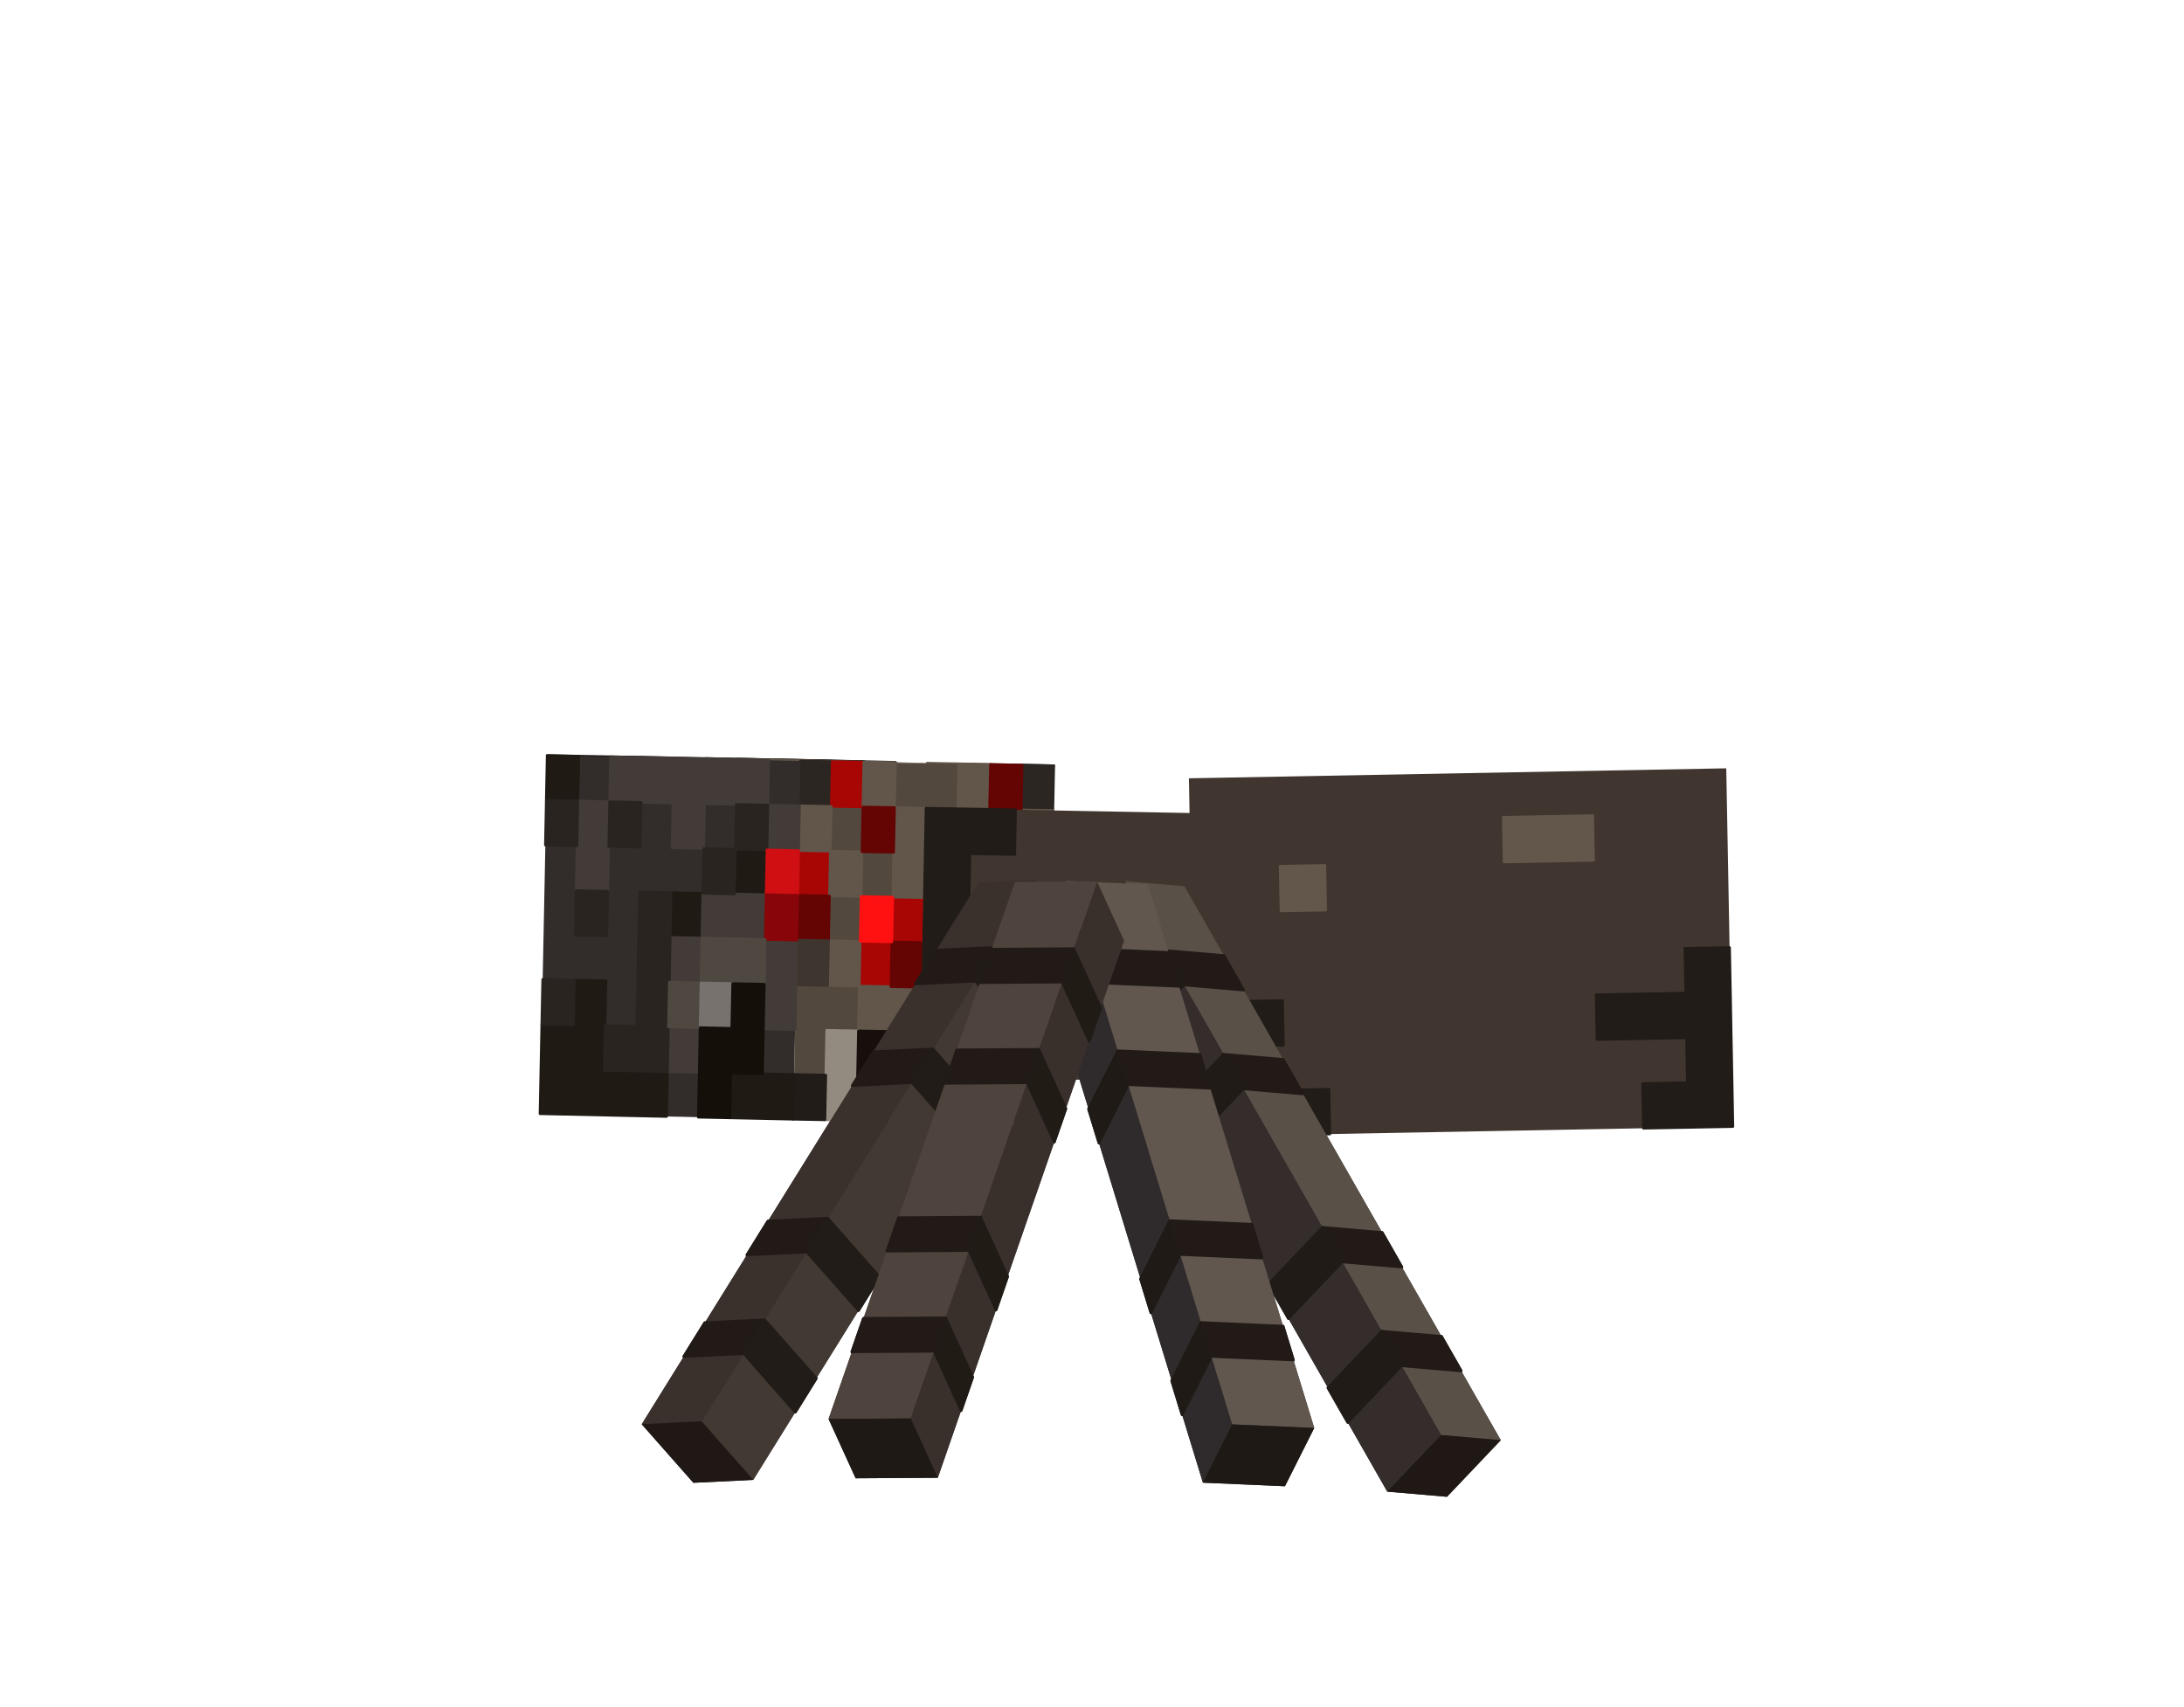
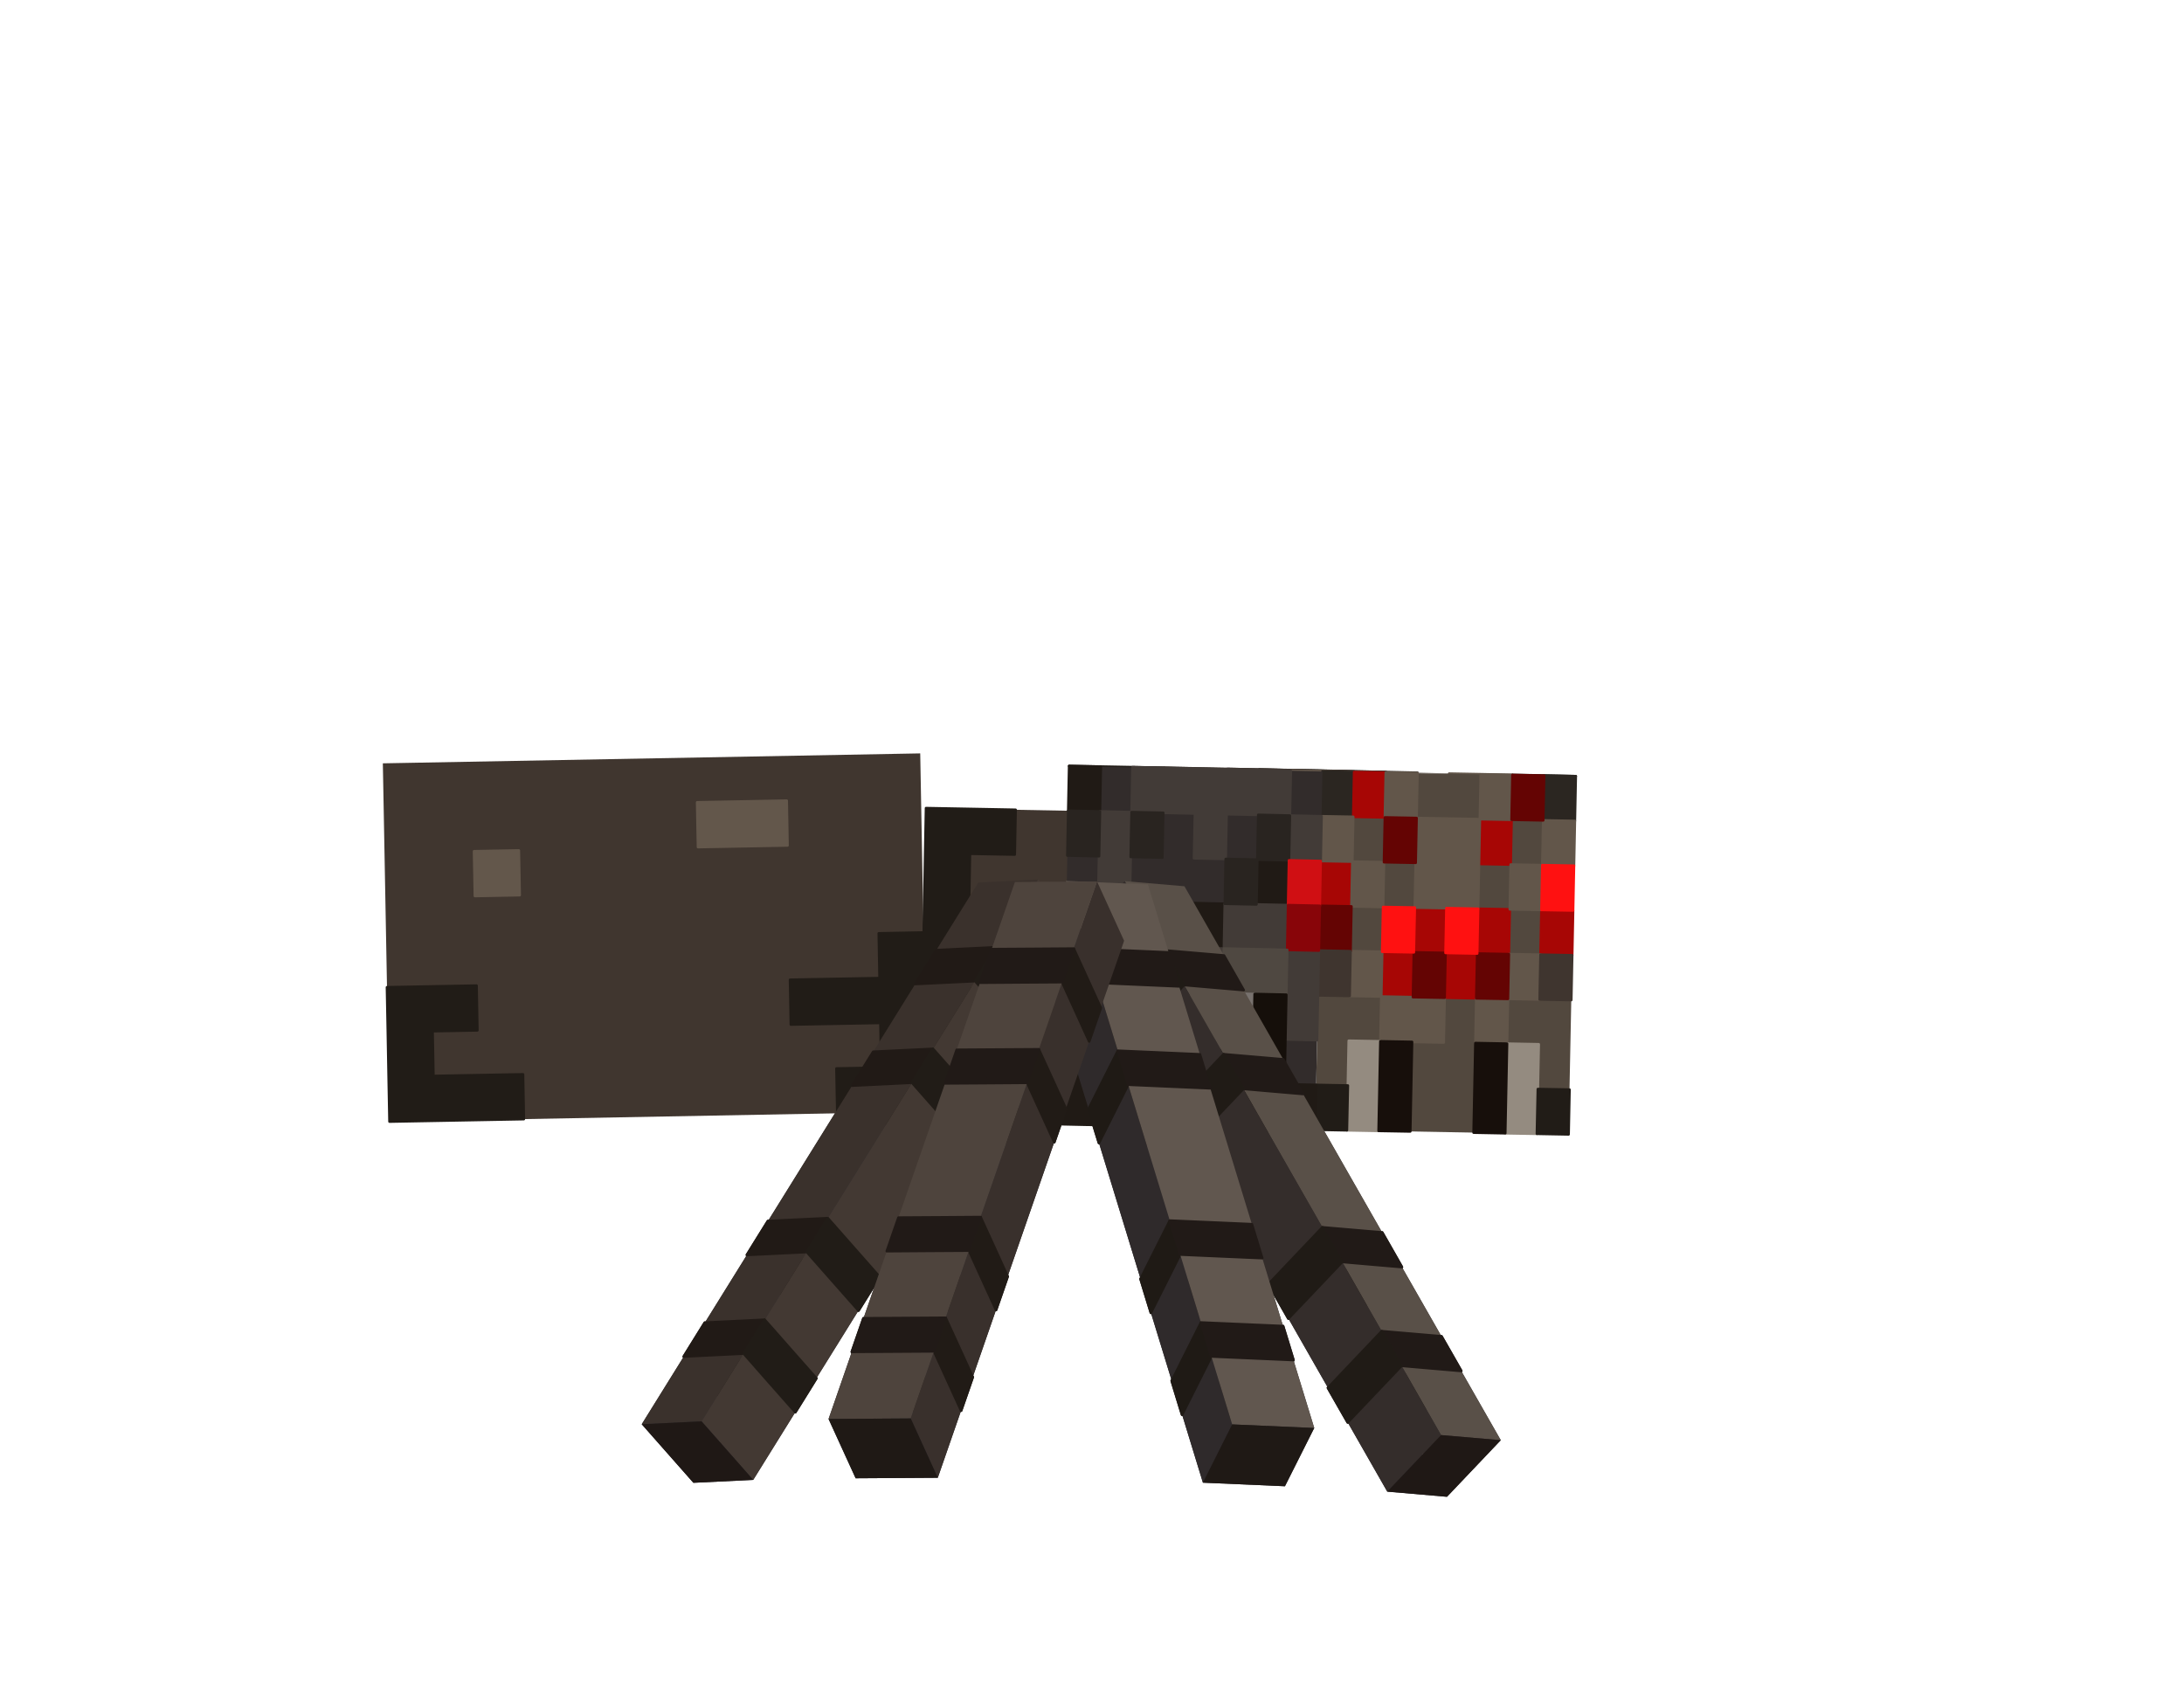
<svg xmlns="http://www.w3.org/2000/svg" viewBox="0 0 512 400" width="512" height="400" role="img" aria-labelledby="idle-3-title">
  <g id="spider">
    <g id="leg3" aria-label="Left mid-front leg">
      <g class="face" data-face="front">
        <path fill="#2f2a2b" d="M269.11 207.35L308.1 334.77L301.23 348.43L262.25 221.01Z" />
        <path fill="#1f1a15" stroke="#1f1a15" stroke-width=".6" stroke-linejoin="round" d="M273.99 223.28L276.42 231.24L272.99 238.07L270.55 230.11ZM281.3 247.17L283.73 255.13L280.3 261.96L277.86 254ZM293.48 286.99L295.91 294.95L292.48 301.78L290.05 293.82ZM300.79 310.88L303.22 318.84L299.79 325.67L297.36 317.71ZM270.55 230.11L272.99 238.07L269.56 244.9L267.12 236.94ZM277.86 254L280.3 261.96L276.87 268.79L274.43 260.83ZM290.05 293.82L292.48 301.78L289.05 308.61L286.62 300.65ZM297.36 317.71L299.79 325.67L296.36 332.5L293.93 324.54Z" />
      </g>
      <g class="face" data-face="bottom">
        <path fill="#2a272a" d="M262.25 221.01L301.23 348.43L282 347.59L243.01 220.17Z" />
        <path fill="#1e1714" stroke="#1e1714" stroke-width=".6" stroke-linejoin="round" d="M267.12 236.94L269.56 244.9L259.94 244.48L257.5 236.52ZM274.43 260.83L276.87 268.79L267.25 268.37L264.81 260.41ZM286.62 300.65L289.05 308.61L279.43 308.19L277 300.23ZM293.93 324.54L296.36 332.5L286.74 332.08L284.31 324.12ZM257.5 236.52L259.94 244.48L250.32 244.06L247.88 236.1ZM264.81 260.41L267.25 268.37L257.63 267.95L255.19 259.99ZM277 300.23L279.43 308.19L269.81 307.77L267.38 299.81ZM284.31 324.12L286.74 332.08L277.12 331.66L274.69 323.7Z" />
      </g>
      <g class="face" data-face="nx">
        <path fill="#201916" d="M249.87 206.51L269.11 207.35L262.25 221.01L243.01 220.17Z" />
      </g>
    </g>
    <g id="leg5" aria-label="Left mid-hind leg">
      <g class="face" data-face="back">
        <path fill="#28262a" d="M194.24 332.66L237.93 206.77L244.28 220.68L200.59 346.56Z" />
        <path fill="#1d1914" stroke="#1d1914" stroke-width=".6" stroke-linejoin="round" d="M199.7 316.92L202.43 309.05L205.61 316.01L202.88 323.87ZM207.89 293.32L210.62 285.45L213.8 292.4L211.07 300.27ZM221.55 253.98L224.28 246.11L227.45 253.06L224.72 260.93ZM229.74 230.38L232.47 222.51L235.64 229.46L232.91 237.33ZM202.88 323.87L205.61 316.01L208.79 322.96L206.05 330.83ZM211.07 300.27L213.8 292.4L216.98 299.36L214.25 307.22ZM224.72 260.93L227.45 253.06L230.63 260.02L227.9 267.88ZM232.91 237.33L235.64 229.46L238.82 236.41L236.09 244.28Z" />
      </g>
      <g class="face" data-face="bottom">
        <path fill="#2a272a" d="M263.53 220.55L219.85 346.44L200.59 346.56L244.28 220.68Z" />
        <path fill="#1e1714" stroke="#1e1714" stroke-width=".6" stroke-linejoin="round" d="M258.07 236.29L255.34 244.16L245.72 244.22L248.45 236.35ZM249.88 259.89L247.15 267.76L237.52 267.82L240.25 259.96ZM236.23 299.23L233.5 307.1L223.87 307.16L226.6 299.29ZM228.04 322.83L225.31 330.7L215.68 330.76L218.41 322.9ZM248.45 236.35L245.72 244.22L236.09 244.28L238.82 236.41ZM240.25 259.96L237.52 267.82L227.9 267.88L230.63 260.02ZM226.6 299.29L223.87 307.16L214.25 307.22L216.98 299.36ZM218.41 322.9L215.68 330.76L206.05 330.83L208.79 322.96Z" />
      </g>
      <g class="face" data-face="nx">
        <path fill="#211a16" d="M237.93 206.77L257.18 206.65L263.53 220.55L244.28 220.68Z" />
      </g>
    </g>
    <g id="leg1" aria-label="Left front leg">
      <g class="face" data-face="bottom">
        <path fill="#29262a" d="M265.06 221.04L339.22 350.9L325.22 349.69L251.06 219.84Z" />
        <path fill="#1e1714" stroke="#1e1714" stroke-width=".6" stroke-linejoin="round" d="M274.33 237.27L278.96 245.39L271.96 244.79L267.33 236.67ZM288.23 261.62L292.87 269.74L285.87 269.14L281.23 261.02ZM311.41 302.2L316.04 310.32L309.04 309.72L304.41 301.6ZM325.31 326.55L329.95 334.67L322.95 334.06L318.31 325.95ZM267.33 236.67L271.96 244.79L264.96 244.19L260.33 236.07ZM281.23 261.02L285.87 269.14L278.87 268.53L274.23 260.42ZM304.41 301.6L309.04 309.72L302.04 309.11L297.41 301ZM318.31 325.95L322.95 334.06L315.95 333.46L311.31 325.35Z" />
      </g>
      <g class="face" data-face="front">
        <path fill="#322c2b" d="M277.67 207.77L351.83 337.63L339.22 350.9L265.06 221.04Z" />
        <path fill="#201a15" stroke="#201a15" stroke-width=".6" stroke-linejoin="round" d="M286.94 224L291.57 232.12L285.27 238.75L280.63 230.64ZM300.84 248.35L305.48 256.47L299.17 263.1L294.54 254.99ZM324.02 288.93L328.65 297.05L322.35 303.68L317.71 295.57ZM337.92 313.28L342.56 321.4L336.25 328.03L331.62 319.92ZM280.63 230.64L285.27 238.75L278.96 245.39L274.33 237.27ZM294.54 254.99L299.17 263.1L292.87 269.74L288.23 261.62ZM317.71 295.57L322.35 303.68L316.04 310.32L311.41 302.2ZM331.62 319.92L336.25 328.03L329.95 334.67L325.31 326.55Z" />
      </g>
      <g class="face" data-face="nx">
        <path fill="#201915" d="M263.67 206.57L277.67 207.77L265.06 221.04L251.06 219.84Z" />
      </g>
    </g>
    <g id="leg7" aria-label="Left hind leg">
      <g class="face" data-face="bottom">
        <path fill="#29262a" d="M255.51 219.92L176.58 346.94L162.55 347.62L241.47 220.6Z" />
        <path fill="#1e1714" stroke="#1e1714" stroke-width=".6" stroke-linejoin="round" d="M245.64 235.8L240.71 243.74L233.69 244.08L238.62 236.14ZM230.84 259.61L225.91 267.55L218.89 267.89L223.83 259.95ZM206.18 299.31L201.25 307.24L194.23 307.59L199.16 299.65ZM191.38 323.12L186.45 331.06L179.43 331.4L184.36 323.46ZM238.62 236.14L233.69 244.08L226.67 244.42L231.61 236.48ZM223.83 259.95L218.89 267.89L211.87 268.24L216.81 260.3ZM199.16 299.65L194.23 307.59L187.21 307.93L192.14 299.99ZM184.36 323.46L179.43 331.4L172.41 331.74L177.34 323.81Z" />
      </g>
      <g class="face" data-face="back">
        <path fill="#2b282a" d="M150.44 333.89L229.36 206.88L241.47 220.6L162.55 347.62Z" />
        <path fill="#1e1914" stroke="#1e1914" stroke-width=".6" stroke-linejoin="round" d="M160.3 318.02L165.23 310.08L171.29 316.94L166.36 324.88ZM175.1 294.2L180.03 286.26L186.09 293.13L181.15 301.06ZM199.76 254.51L204.7 246.57L210.75 253.43L205.82 261.37ZM214.56 230.69L219.5 222.75L225.55 229.62L220.62 237.56ZM166.36 324.88L171.29 316.94L177.34 323.81L172.41 331.74ZM181.15 301.06L186.09 293.13L192.14 299.99L187.21 307.93ZM205.82 261.37L210.75 253.43L216.81 260.3L211.87 268.24ZM220.62 237.56L225.55 229.62L231.61 236.48L226.67 244.42Z" />
      </g>
      <g class="face" data-face="nx">
        <path fill="#211a16" d="M229.36 206.88L243.4 206.19L255.51 219.92L241.47 220.6Z" />
      </g>
    </g>
-     <g id="head" aria-label="Head">
-       <g class="face" data-face="top">
-         <path fill="#53493e" d="M128.27 177.12L187.66 178.22L247.04 179.51L187.66 178.4Z" />
-         <path fill="#211c17" stroke="#211c17" stroke-width=".6" stroke-linejoin="round" d="M128.27 177.12L143.12 177.4L150.54 177.56L135.7 177.28ZM172.81 177.95L187.66 178.22L195.08 178.38L180.24 178.11ZM135.7 177.28L143.12 177.42L150.54 177.58L143.12 177.44ZM187.66 178.24L195.08 178.38L202.5 178.54L195.08 178.41ZM180.23 178.24L187.66 178.38L195.08 178.54L187.66 178.4ZM232.2 179.21L239.62 179.35L247.04 179.51L239.62 179.37Z" />
-         <path fill="#2b2621" stroke="#2b2621" stroke-width=".6" stroke-linejoin="round" d="M143.12 177.4L150.54 177.53L157.97 177.69L150.54 177.56ZM165.39 177.81L172.81 177.95L180.24 178.11L172.81 177.97ZM143.12 177.42L150.54 177.56L157.96 177.72L150.54 177.58ZM180.24 178.11L187.66 178.24L195.08 178.41L187.66 178.27ZM143.12 177.44L150.54 177.58L157.96 177.74L150.54 177.6ZM172.81 177.99L180.23 178.13L187.66 178.29L180.23 178.15ZM195.08 178.41L202.5 178.54L209.93 178.7L202.5 178.57ZM157.96 177.74L165.39 177.88L172.81 178.04L165.39 177.9ZM180.23 178.18L187.66 178.31L195.08 178.47L187.66 178.34ZM180.23 178.2L187.66 178.34L195.08 178.5L187.66 178.36Z" />
-         <path fill="#403630" stroke="#403630" stroke-width=".6" stroke-linejoin="round" d="M150.54 177.53L165.39 177.81L172.81 177.97L157.97 177.69ZM150.54 177.56L157.97 177.69L165.39 177.85L157.96 177.72ZM165.39 177.83L180.24 178.11L187.66 178.27L172.81 177.99ZM150.54 177.58L157.96 177.72L165.39 177.88L157.96 177.74ZM180.23 178.13L187.66 178.27L195.08 178.43L187.66 178.29ZM165.39 177.88L187.66 178.29L195.08 178.45L172.81 178.04ZM165.39 177.9L180.23 178.18L187.66 178.34L172.81 178.06ZM172.81 178.06L180.23 178.2L187.66 178.36L180.23 178.22Z" />
-         <path fill="#63574b" stroke="#63574b" stroke-width=".6" stroke-linejoin="round" d="M180.23 178.22L187.66 178.36L195.08 178.52L187.66 178.38ZM217.35 178.91L224.77 179.05L232.2 179.21L224.77 179.07ZM195.08 178.52L202.5 178.66L209.93 178.82L202.5 178.68ZM217.35 178.93L224.77 179.07L232.2 179.23L224.77 179.09Z" />
-       </g>
-       <g class="face" data-face="front">
-         <path fill="#52483e" d="M187.66 178.4L247.04 179.51L245.36 263.49L185.97 262.39Z" />
-         <path fill="#2b2621" stroke="#2b2621" stroke-width=".6" stroke-linejoin="round" d="M187.66 178.4L195.08 178.54L194.87 189.04L187.44 188.9ZM239.62 179.37L247.04 179.51L246.83 190L239.41 189.87Z" />
-         <path fill="#a70605" stroke="#a70605" stroke-width=".6" stroke-linejoin="round" d="M195.08 178.54L202.5 178.68L202.29 189.18L194.87 189.04ZM224.56 189.59L231.98 189.73L231.77 200.23L224.35 200.09ZM187.23 199.4L194.66 199.54L194.45 210.04L187.02 209.9ZM209.29 210.31L216.72 210.45L216.51 220.95L209.08 220.81ZM224.14 210.59L231.56 210.72L231.35 221.22L223.93 221.08ZM238.99 210.86L246.41 211L246.2 221.5L238.78 221.36ZM201.66 220.67L209.08 220.81L208.87 231.31L201.45 231.17ZM216.51 220.95L223.93 221.08L223.72 231.58L216.29 231.45Z" />
-         <path fill="#62564a" stroke="#62564a" stroke-width=".6" stroke-linejoin="round" d="M202.5 178.68L209.93 178.82L209.71 189.32L202.29 189.18ZM224.77 179.09L232.2 179.23L231.98 189.73L224.56 189.59ZM187.44 188.9L194.87 189.04L194.66 199.54L187.23 199.4ZM209.71 189.32L224.56 189.59L224.35 200.09L209.5 199.81ZM239.41 189.87L246.83 190L246.62 200.5L239.2 200.36ZM194.66 199.54L202.08 199.68L201.87 210.17L194.45 210.04ZM209.5 199.81L224.35 200.09L224.14 210.59L209.29 210.31ZM231.77 200.23L239.2 200.36L238.99 210.86L231.56 210.72ZM194.24 220.53L201.66 220.67L201.45 231.17L194.02 231.03ZM231.35 221.22L238.78 221.36L238.56 231.86L231.14 231.72ZM201.45 231.17L216.29 231.45L216.08 241.94L201.24 241.67ZM223.72 231.58L231.14 231.72L230.93 242.22L223.51 242.08Z" />
-         <path fill="#640403" stroke="#640403" stroke-width=".6" stroke-linejoin="round" d="M232.2 179.23L239.62 179.37L239.41 189.87L231.98 189.73ZM202.29 189.18L209.71 189.32L209.5 199.81L202.08 199.68ZM187.02 209.9L194.45 210.04L194.24 220.53L186.81 220.4ZM209.08 220.81L216.51 220.95L216.29 231.45L208.87 231.31ZM223.93 221.08L231.35 221.22L231.14 231.72L223.72 231.58Z" />
-         <path fill="#ff1111" stroke="#ff1111" stroke-width=".6" stroke-linejoin="round" d="M239.2 200.36L246.62 200.5L246.41 211L238.99 210.86ZM201.87 210.17L209.29 210.31L209.08 220.81L201.66 220.67ZM216.72 210.45L224.14 210.59L223.93 221.08L216.51 220.95Z" />
-         <path fill="#3f352f" stroke="#3f352f" stroke-width=".6" stroke-linejoin="round" d="M186.81 220.4L194.24 220.53L194.02 231.03L186.6 230.89ZM238.78 221.36L246.2 221.5L245.99 232L238.56 231.86Z" />
-         <path fill="#948b80" stroke="#948b80" stroke-width=".6" stroke-linejoin="round" d="M193.81 241.53L201.24 241.67L201.03 252.17L193.6 252.03ZM230.93 242.22L238.35 242.36L238.14 252.85L230.72 252.72ZM193.6 252.03L201.03 252.17L200.82 262.66L193.39 262.53ZM230.72 252.72L238.14 252.85L237.93 263.35L230.51 263.21Z" />
-         <path fill="#170f0b" stroke="#170f0b" stroke-width=".6" stroke-linejoin="round" d="M201.24 241.67L208.66 241.81L208.45 252.3L201.03 252.17ZM223.51 242.08L230.93 242.22L230.72 252.72L223.3 252.58ZM201.03 252.17L208.45 252.3L208.24 262.8L200.82 262.66ZM223.3 252.58L230.72 252.72L230.51 263.21L223.09 263.08Z" />
-         <path fill="#211c17" stroke="#211c17" stroke-width=".6" stroke-linejoin="round" d="M186.18 251.89L193.6 252.03L193.39 262.53L185.97 262.39ZM238.14 252.85L245.57 252.99L245.36 263.49L237.93 263.35Z" />
-       </g>
+     <g id="abdomen" aria-label="Abdomen">
      <g class="face" data-face="nx">
-         <path fill="#322c2b" d="M128.27 177.12L187.66 178.4L185.97 262.39L126.59 261.1Z" />
-         <path fill="#201a15" stroke="#201a15" stroke-width=".6" stroke-linejoin="round" d="M128.27 177.12L135.7 177.28L135.48 187.78L128.06 187.62ZM172.39 199.08L179.81 199.24L179.6 209.74L172.18 209.58ZM157.33 209.26L164.75 209.42L164.54 219.91L157.12 219.75ZM134.64 229.77L142.06 229.93L141.85 240.43L134.43 240.27ZM127.01 240.11L141.85 240.43L141.64 250.93L126.8 250.61ZM126.8 250.61L156.49 251.25L156.28 261.75L126.59 261.1ZM171.33 251.57L186.18 251.89L185.97 262.39L171.12 262.07Z" />
-         <path fill="#423b37" stroke="#423b37" stroke-width=".6" stroke-linejoin="round" d="M143.12 177.44L180.23 178.24L180.02 188.74L142.91 187.94ZM135.48 187.78L142.91 187.94L142.7 198.44L135.27 198.28ZM157.75 188.26L165.18 188.42L164.97 198.92L157.54 198.76ZM180.02 188.74L187.44 188.9L187.23 199.4L179.81 199.24ZM135.27 198.28L142.7 198.44L142.49 208.94L135.06 208.77ZM164.75 209.42L179.6 209.74L179.39 220.24L164.54 219.91ZM157.12 219.75L164.54 219.91L164.33 230.41L156.91 230.25ZM179.39 220.24L186.81 220.4L186.6 230.89L179.18 230.73ZM179.18 230.73L186.6 230.89L186.39 241.39L178.97 241.23ZM156.7 240.75L164.12 240.91L163.91 251.41L156.49 251.25Z" />
-         <path fill="#292420" stroke="#292420" stroke-width=".6" stroke-linejoin="round" d="M128.06 187.62L135.48 187.78L135.27 198.28L127.85 198.12ZM142.91 187.94L150.33 188.1L150.12 198.6L142.7 198.44ZM172.6 188.58L180.02 188.74L179.81 199.24L172.39 199.08ZM164.97 198.92L172.39 199.08L172.18 209.58L164.75 209.42ZM135.06 208.77L142.49 208.94L142.27 219.43L134.85 219.27ZM149.91 209.1L157.33 209.26L157.12 219.75L149.7 219.59ZM149.7 219.59L157.12 219.75L156.91 230.25L149.49 230.09ZM127.22 229.61L134.64 229.77L134.43 240.27L127.01 240.11ZM149.49 230.09L156.91 230.25L156.7 240.75L149.28 240.59ZM141.85 240.43L156.7 240.75L156.49 251.25L141.64 250.93Z" />
-         <path fill="#d00f13" stroke="#d00f13" stroke-width=".6" stroke-linejoin="round" d="M179.81 199.24L187.23 199.4L187.02 209.9L179.6 209.74Z" />
-         <path fill="#880509" stroke="#880509" stroke-width=".6" stroke-linejoin="round" d="M179.6 209.74L187.02 209.9L186.81 220.4L179.39 220.24Z" />
-         <path fill="#4f4841" stroke="#4f4841" stroke-width=".6" stroke-linejoin="round" d="M164.54 219.91L179.39 220.24L179.18 230.73L164.33 230.41ZM156.91 230.25L164.33 230.41L164.12 240.91L156.7 240.75Z" />
-         <path fill="#78726e" stroke="#78726e" stroke-width=".6" stroke-linejoin="round" d="M164.33 230.41L171.76 230.57L171.54 241.07L164.12 240.91Z" />
-         <path fill="#150f0a" stroke="#150f0a" stroke-width=".6" stroke-linejoin="round" d="M171.76 230.57L179.18 230.73L178.97 241.23L171.54 241.07ZM164.12 240.91L178.97 241.23L178.76 251.73L163.91 251.41ZM163.91 251.41L171.33 251.57L171.12 262.07L163.7 261.91Z" />
+         <path fill="#40362f" d="M89.75 178.95L215.73 176.62L217.28 260.6L91.31 262.94Z" />
+         <path fill="#63574b" stroke="#63574b" stroke-width=".6" stroke-linejoin="round" d="M163.43 188.09L184.43 187.7L184.62 198.2L163.63 198.59ZM111.13 199.56L121.63 199.37L121.83 209.86L111.33 210.06Z" />
+         <path fill="#211c17" stroke="#211c17" stroke-width=".6" stroke-linejoin="round" d="M206.01 218.81L216.51 218.61L216.7 229.11L206.2 229.3ZM90.72 231.45L111.72 231.06L111.91 241.55L90.92 241.94ZM185.21 229.69L216.7 229.11L216.89 239.61L185.4 240.19ZM90.92 241.94L101.41 241.75L101.61 252.25L91.11 252.44ZM206.4 239.8L216.89 239.61L217.09 250.11L206.59 250.3ZM91.11 252.44L122.61 251.86L122.8 262.36L91.31 262.94ZM196.09 250.49L217.09 250.11L217.28 260.6L196.29 260.99Z" />
      </g>
    </g>
    <g id="body" aria-label="Thorax">
      <g class="face" data-face="nx">
        <path fill="#40362f" d="M217.09 189.45L280.08 190.62L278.91 253.61L215.92 252.44Z" />
        <path fill="#211c17" stroke="#211c17" stroke-width=".6" stroke-linejoin="round" d="M217.09 189.45L238.09 189.84L237.89 200.34L216.89 199.95ZM216.89 199.95L227.39 200.15L227.2 210.64L216.7 210.45ZM216.7 210.45L227.2 210.64L227 221.14L216.51 220.95ZM216.51 220.95L227 221.14L226.81 231.64L216.31 231.45ZM216.31 231.45L237.31 231.83L237.11 242.33L216.12 241.94ZM216.12 241.94L237.11 242.33L236.92 252.83L215.92 252.44Z" />
      </g>
    </g>
-     <g id="abdomen" aria-label="Abdomen">
+     <g id="head" aria-label="Head">
+       <g class="face" data-face="top">
+         <path fill="#53493e" d="M250.64 179.57L310.03 180.67L369.41 181.96L310.03 180.86Z" />
+         <path fill="#211c17" stroke="#211c17" stroke-width=".6" stroke-linejoin="round" d="M250.64 179.57L265.49 179.85L272.91 180.01L258.07 179.73ZM295.18 180.4L310.03 180.67L317.45 180.84L302.61 180.56ZM258.07 179.73L265.49 179.87L272.91 180.03L265.49 179.89ZM310.03 180.7L317.45 180.84L324.88 181L317.45 180.86ZM302.61 180.7L310.03 180.83L317.45 181L310.03 180.86ZM354.57 181.66L361.99 181.8L369.41 181.96L361.99 181.82Z" />
+         <path fill="#2b2621" stroke="#2b2621" stroke-width=".6" stroke-linejoin="round" d="M265.49 179.85L272.91 179.99L280.34 180.15L272.91 180.01ZM287.76 180.26L295.18 180.4L302.61 180.56L295.18 180.42ZM265.49 179.87L272.91 180.01L280.34 180.17L272.91 180.03ZM302.61 180.56L310.03 180.7L317.45 180.86L310.03 180.72ZM265.49 179.89L272.91 180.03L280.34 180.19L272.91 180.05ZM295.18 180.45L302.61 180.58L310.03 180.74L302.61 180.61ZM317.45 180.86L324.88 181L332.3 181.16L324.88 181.02ZM280.34 180.19L287.76 180.33L295.18 180.49L287.76 180.35ZM302.61 180.63L310.03 180.77L317.45 180.93L310.03 180.79ZM302.61 180.65L310.03 180.79L317.45 180.95L310.03 180.81Z" />
+         <path fill="#403630" stroke="#403630" stroke-width=".6" stroke-linejoin="round" d="M272.91 179.99L287.76 180.26L295.18 180.42L280.34 180.15ZM272.91 180.01L280.34 180.15L287.76 180.31L280.34 180.17ZM287.76 180.28L302.61 180.56L310.03 180.72L295.18 180.45ZM272.91 180.03L280.34 180.17L287.76 180.33L280.34 180.19ZM302.61 180.58L310.03 180.72L317.45 180.88L310.03 180.74ZM287.76 180.33L310.03 180.74L317.45 180.9L295.18 180.49ZM287.76 180.35L302.61 180.63L310.03 180.79L295.18 180.51ZM295.18 180.51L302.61 180.65L310.03 180.81L302.61 180.67Z" />
+         <path fill="#63574b" stroke="#63574b" stroke-width=".6" stroke-linejoin="round" d="M302.61 180.67L310.03 180.81L317.45 180.97L310.03 180.83ZM339.72 181.36L347.15 181.5L354.57 181.66L347.15 181.52ZM317.45 180.97L324.88 181.11L332.3 181.27L324.87 181.13ZM339.72 181.39L347.15 181.52L354.57 181.68L347.14 181.55Z" />
+       </g>
+       <g class="face" data-face="front">
+         <path fill="#52483e" d="M310.03 180.86L369.41 181.96L367.73 265.94L308.34 264.84Z" />
+         <path fill="#2b2621" stroke="#2b2621" stroke-width=".6" stroke-linejoin="round" d="M310.03 180.86L317.45 181L317.24 191.49L309.82 191.36ZM361.99 181.82L369.41 181.96L369.2 192.46L361.78 192.32Z" />
+         <path fill="#a70605" stroke="#a70605" stroke-width=".6" stroke-linejoin="round" d="M317.45 181L324.87 181.13L324.66 191.63L317.24 191.49ZM346.93 192.04L354.36 192.18L354.15 202.68L346.72 202.54ZM309.61 201.85L317.03 201.99L316.82 212.49L309.4 212.35ZM331.67 212.76L339.09 212.9L338.88 223.4L331.45 223.26ZM346.51 213.04L353.94 213.18L353.72 223.68L346.3 223.54ZM361.36 213.32L368.78 213.45L368.57 223.95L361.15 223.81ZM324.03 223.12L331.45 223.26L331.24 233.76L323.82 233.62ZM338.88 223.4L346.3 223.54L346.09 234.04L338.67 233.9Z" />
+         <path fill="#62564a" stroke="#62564a" stroke-width=".6" stroke-linejoin="round" d="M324.87 181.13L332.3 181.27L332.09 191.77L324.66 191.63ZM347.14 181.55L354.57 181.68L354.36 192.18L346.93 192.04ZM309.82 191.36L317.24 191.49L317.03 201.99L309.61 201.85ZM332.09 191.77L346.93 192.04L346.72 202.54L331.88 202.27ZM361.78 192.32L369.2 192.46L368.99 202.95L361.57 202.82ZM317.03 201.99L324.45 202.13L324.24 212.63L316.82 212.49ZM331.88 202.27L346.72 202.54L346.51 213.04L331.67 212.76ZM354.15 202.68L361.57 202.82L361.36 213.32L353.94 213.18ZM316.61 222.99L324.03 223.12L323.82 233.62L316.4 233.48ZM353.72 223.68L361.15 223.81L360.94 234.31L353.51 234.17ZM323.82 233.62L338.67 233.9L338.46 244.4L323.61 244.12ZM346.09 234.04L353.51 234.17L353.3 244.67L345.88 244.53Z" />
+         <path fill="#640403" stroke="#640403" stroke-width=".6" stroke-linejoin="round" d="M354.57 181.68L361.99 181.82L361.78 192.32L354.36 192.18ZM324.66 191.63L332.09 191.77L331.88 202.27L324.45 202.13ZM309.4 212.35L316.82 212.49L316.61 222.99L309.18 222.85ZM331.45 223.26L338.88 223.4L338.67 233.9L331.24 233.76ZM346.3 223.54L353.72 223.68L353.51 234.17L346.09 234.04Z" />
+         <path fill="#ff1111" stroke="#ff1111" stroke-width=".6" stroke-linejoin="round" d="M361.57 202.82L368.99 202.95L368.78 213.45L361.36 213.32ZM324.24 212.63L331.67 212.76L331.45 223.26L324.03 223.12ZM339.09 212.9L346.51 213.04L346.3 223.54L338.88 223.4Z" />
+         <path fill="#3f352f" stroke="#3f352f" stroke-width=".6" stroke-linejoin="round" d="M309.18 222.85L316.61 222.99L316.4 233.48L308.97 233.35ZM361.15 223.81L368.57 223.95L368.36 234.45L360.94 234.31Z" />
+         <path fill="#948b80" stroke="#948b80" stroke-width=".6" stroke-linejoin="round" d="M316.19 243.98L323.61 244.12L323.4 254.62L315.98 254.48ZM353.3 244.67L360.73 244.81L360.52 255.31L353.09 255.17ZM315.98 254.48L323.4 254.62L323.19 265.12L315.76 264.98ZM353.09 255.17L360.52 255.31L360.3 265.8L352.88 265.67Z" />
+         <path fill="#170f0b" stroke="#170f0b" stroke-width=".6" stroke-linejoin="round" d="M323.61 244.12L331.03 244.26L330.82 254.76L323.4 254.62ZM345.88 244.53L353.3 244.67L353.09 255.17L345.67 255.03ZM323.4 254.62L330.82 254.76L330.61 265.25L323.19 265.12ZM345.67 255.03L353.09 255.17L352.88 265.67L345.46 265.53Z" />
+         <path fill="#211c17" stroke="#211c17" stroke-width=".6" stroke-linejoin="round" d="M308.55 254.34L315.98 254.48L315.76 264.98L308.34 264.84ZM360.52 255.31L367.94 255.44L367.73 265.94L360.3 265.8Z" />
+       </g>
      <g class="face" data-face="nx">
-         <path fill="#40362f" d="M278.72 182.46L404.69 180.12L406.25 264.11L280.27 266.44Z" />
-         <path fill="#63574b" stroke="#63574b" stroke-width=".6" stroke-linejoin="round" d="M352.4 191.59L373.39 191.2L373.59 201.7L352.59 202.09ZM300.1 203.07L310.6 202.87L310.79 213.37L300.3 213.56Z" />
-         <path fill="#211c17" stroke="#211c17" stroke-width=".6" stroke-linejoin="round" d="M394.97 222.31L405.47 222.12L405.67 232.61L395.17 232.81ZM279.69 234.95L300.69 234.56L300.88 245.06L279.88 245.45ZM374.17 233.2L405.67 232.61L405.86 243.11L374.37 243.7ZM279.88 245.45L290.38 245.25L290.58 255.75L280.08 255.95ZM395.36 243.31L405.86 243.11L406.06 253.61L395.56 253.8ZM280.08 255.95L311.57 255.36L311.77 265.86L280.27 266.44ZM385.06 254L406.06 253.61L406.25 264.11L385.26 264.5Z" />
+         <path fill="#322c2b" d="M250.64 179.57L310.03 180.86L308.34 264.84L248.96 263.56Z" />
+         <path fill="#201a15" stroke="#201a15" stroke-width=".6" stroke-linejoin="round" d="M250.64 179.57L258.07 179.73L257.86 190.23L250.43 190.07ZM294.76 201.53L302.18 201.69L301.97 212.19L294.55 212.03ZM279.7 211.71L287.13 211.87L286.92 222.37L279.49 222.21ZM257.01 232.22L264.44 232.38L264.23 242.88L256.8 242.72ZM249.38 242.56L264.23 242.88L264.01 253.38L249.17 253.06ZM249.17 253.06L278.86 253.7L278.65 264.2L248.96 263.56ZM293.71 254.02L308.55 254.34L308.34 264.84L293.5 264.52Z" />
+         <path fill="#423b37" stroke="#423b37" stroke-width=".6" stroke-linejoin="round" d="M265.49 179.89L302.61 180.7L302.39 191.2L265.28 190.39ZM257.86 190.23L265.28 190.39L265.07 200.89L257.65 200.73ZM280.13 190.71L287.55 190.87L287.34 201.37L279.91 201.21ZM302.39 191.2L309.82 191.36L309.61 201.85L302.18 201.69ZM257.65 200.73L265.07 200.89L264.86 211.39L257.44 211.23ZM287.13 211.87L301.97 212.19L301.76 222.69L286.92 222.37ZM279.49 222.21L286.92 222.37L286.7 232.87L279.28 232.7ZM301.76 222.69L309.18 222.85L308.97 233.35L301.55 233.19ZM301.55 233.19L308.97 233.35L308.76 243.85L301.34 243.68ZM279.07 243.2L286.49 243.36L286.28 253.86L278.86 253.7Z" />
+         <path fill="#292420" stroke="#292420" stroke-width=".6" stroke-linejoin="round" d="M250.43 190.07L257.86 190.23L257.65 200.73L250.22 200.57ZM265.28 190.39L272.7 190.55L272.49 201.05L265.07 200.89ZM294.97 191.03L302.39 191.2L302.18 201.69L294.76 201.53ZM287.34 201.37L294.76 201.53L294.55 212.03L287.13 211.87ZM257.44 211.23L264.86 211.39L264.65 221.89L257.22 221.73ZM272.28 211.55L279.7 211.71L279.49 222.21L272.07 222.05ZM272.07 222.05L279.49 222.21L279.28 232.7L271.86 232.54ZM249.59 232.06L257.01 232.22L256.8 242.72L249.38 242.56ZM271.86 232.54L279.28 232.7L279.07 243.2L271.65 243.04ZM264.23 242.88L279.07 243.2L278.86 253.7L264.01 253.38Z" />
+         <path fill="#d00f13" stroke="#d00f13" stroke-width=".6" stroke-linejoin="round" d="M302.18 201.69L309.61 201.85L309.4 212.35L301.97 212.19Z" />
+         <path fill="#880509" stroke="#880509" stroke-width=".6" stroke-linejoin="round" d="M301.97 212.19L309.4 212.35L309.18 222.85L301.76 222.69Z" />
+         <path fill="#4f4841" stroke="#4f4841" stroke-width=".6" stroke-linejoin="round" d="M286.92 222.37L301.76 222.69L301.55 233.19L286.7 232.87ZM279.28 232.7L286.7 232.87L286.49 243.36L279.07 243.2Z" />
+         <path fill="#78726e" stroke="#78726e" stroke-width=".6" stroke-linejoin="round" d="M286.7 232.87L294.13 233.03L293.92 243.52L286.49 243.36Z" />
+         <path fill="#150f0a" stroke="#150f0a" stroke-width=".6" stroke-linejoin="round" d="M294.13 233.03L301.55 233.19L301.34 243.68L293.92 243.52ZM286.49 243.36L301.34 243.68L301.13 254.18L286.28 253.86ZM286.28 253.86L293.71 254.02L293.5 264.52L286.07 264.36Z" />
      </g>
    </g>
    <g id="leg6" aria-label="Right hind leg">
      <g class="face" data-face="top">
        <path fill="#3a312c" d="M150.44 333.89L229.36 206.88L243.4 206.19L164.47 333.21Z" />
        <path fill="#211a16" stroke="#211a16" stroke-width=".6" stroke-linejoin="round" d="M160.3 318.02L165.23 310.08L172.25 309.74L167.32 317.67ZM175.1 294.2L180.03 286.26L187.05 285.92L182.12 293.86ZM199.76 254.51L204.7 246.57L211.72 246.23L206.78 254.17ZM214.56 230.69L219.5 222.75L226.51 222.41L221.58 230.35ZM167.32 317.67L172.25 309.74L179.27 309.39L174.34 317.33ZM182.12 293.86L187.05 285.92L194.07 285.58L189.14 293.52ZM206.78 254.17L211.72 246.23L218.73 245.89L213.8 253.82ZM221.58 230.35L226.51 222.41L233.53 222.07L228.6 230.01Z" />
      </g>
      <g class="face" data-face="front">
        <path fill="#433933" d="M164.47 333.21L243.4 206.19L255.51 219.92L176.58 346.94Z" />
        <path fill="#211c17" stroke="#211c17" stroke-width=".6" stroke-linejoin="round" d="M174.34 317.33L179.27 309.39L185.32 316.26L180.39 324.2ZM189.14 293.52L194.07 285.58L200.12 292.44L195.19 300.38ZM213.8 253.82L218.73 245.89L224.79 252.75L219.86 260.69ZM228.6 230.01L233.53 222.07L239.59 228.93L234.65 236.87ZM180.39 324.2L185.32 316.26L191.38 323.12L186.45 331.06ZM195.19 300.38L200.12 292.44L206.18 299.31L201.25 307.24ZM219.86 260.69L224.79 252.75L230.84 259.61L225.91 267.55ZM234.65 236.87L239.59 228.93L245.64 235.8L240.71 243.74Z" />
      </g>
      <g class="face" data-face="nx">
        <path fill="#1f1815" d="M150.44 333.89L164.47 333.21L176.58 346.94L162.55 347.62Z" />
      </g>
    </g>
    <g id="leg0" aria-label="Right front leg">
      <g class="face" data-face="top">
        <path fill="#595048" d="M337.83 336.43L263.67 206.57L277.67 207.77L351.83 337.63Z" />
        <path fill="#211a17" stroke="#211a17" stroke-width=".6" stroke-linejoin="round" d="M328.56 320.19L323.92 312.08L330.92 312.68L335.56 320.8ZM314.65 295.84L310.02 287.73L317.02 288.33L321.65 296.45ZM291.48 255.26L286.84 247.15L293.84 247.75L298.48 255.87ZM277.57 230.92L272.94 222.8L279.94 223.4L284.57 231.52ZM335.56 320.8L330.92 312.68L337.92 313.28L342.56 321.4ZM321.65 296.45L317.02 288.33L324.02 288.93L328.65 297.05ZM298.48 255.87L293.84 247.75L300.84 248.35L305.48 256.47ZM284.57 231.52L279.94 223.4L286.94 224L291.57 232.12Z" />
      </g>
      <g class="face" data-face="back">
        <path fill="#342d2b" d="M263.67 206.57L337.83 336.43L325.22 349.69L251.06 219.84Z" />
        <path fill="#201b16" stroke="#201b16" stroke-width=".6" stroke-linejoin="round" d="M272.94 222.8L277.57 230.92L271.27 237.55L266.63 229.43ZM286.84 247.15L291.48 255.26L285.17 261.9L280.54 253.78ZM310.02 287.73L314.65 295.84L308.35 302.48L303.71 294.36ZM323.92 312.08L328.56 320.19L322.25 326.83L317.62 318.71ZM266.63 229.43L271.27 237.55L264.96 244.19L260.33 236.07ZM280.54 253.78L285.17 261.9L278.87 268.53L274.23 260.42ZM303.71 294.36L308.35 302.48L302.04 309.11L297.41 301ZM317.62 318.71L322.25 326.83L315.95 333.46L311.31 325.35Z" />
      </g>
      <g class="face" data-face="nx">
        <path fill="#1f1815" d="M337.83 336.43L351.83 337.63L339.22 350.9L325.22 349.69Z" />
      </g>
    </g>
    <g id="leg2" aria-label="Right mid-front leg">
      <g class="face" data-face="back">
        <path fill="#2f2a2b" d="M249.87 206.51L288.86 333.93L282 347.59L243.01 220.17Z" />
        <path fill="#1f1a15" stroke="#1f1a15" stroke-width=".6" stroke-linejoin="round" d="M254.75 222.44L257.18 230.4L253.75 237.23L251.31 229.27ZM262.06 246.33L264.49 254.29L261.06 261.12L258.62 253.16ZM274.24 286.15L276.67 294.11L273.24 300.94L270.81 292.98ZM281.55 310.04L283.98 318L280.55 324.83L278.12 316.87ZM251.31 229.27L253.75 237.23L250.32 244.06L247.88 236.1ZM258.62 253.16L261.06 261.12L257.63 267.95L255.19 259.99ZM270.81 292.98L273.24 300.94L269.81 307.77L267.38 299.81ZM278.12 316.87L280.55 324.83L277.12 331.66L274.69 323.7Z" />
      </g>
      <g class="face" data-face="top">
        <path fill="#61574f" d="M288.86 333.93L249.87 206.51L269.11 207.35L308.1 334.77Z" />
        <path fill="#211a17" stroke="#211a17" stroke-width=".6" stroke-linejoin="round" d="M283.98 318L281.55 310.04L291.17 310.46L293.6 318.42ZM276.67 294.11L274.24 286.15L283.86 286.57L286.29 294.53ZM264.49 254.29L262.06 246.33L271.68 246.75L274.11 254.71ZM257.18 230.4L254.75 222.44L264.37 222.86L266.8 230.82ZM293.6 318.42L291.17 310.46L300.79 310.88L303.22 318.84ZM286.29 294.53L283.86 286.57L293.48 286.99L295.91 294.95ZM274.11 254.71L271.68 246.75L281.3 247.17L283.73 255.13ZM266.8 230.82L264.37 222.86L273.99 223.28L276.42 231.24Z" />
      </g>
      <g class="face" data-face="nx">
        <path fill="#1f1915" d="M288.86 333.93L308.1 334.77L301.23 348.43L282 347.59Z" />
      </g>
    </g>
    <g id="leg4" aria-label="Right mid-hind leg">
      <g class="face" data-face="front">
        <path fill="#39302c" d="M213.5 332.53L257.18 206.65L263.53 220.55L219.85 346.44Z" />
        <path fill="#211b16" stroke="#211b16" stroke-width=".6" stroke-linejoin="round" d="M218.96 316.8L221.69 308.93L224.87 315.88L222.14 323.75ZM227.15 293.19L229.88 285.32L233.06 292.28L230.33 300.15ZM240.8 253.85L243.53 245.99L246.71 252.94L243.98 260.81ZM248.99 230.25L251.72 222.38L254.9 229.34L252.17 237.2ZM222.14 323.75L224.87 315.88L228.04 322.83L225.31 330.7ZM230.33 300.15L233.06 292.28L236.23 299.23L233.5 307.1ZM243.98 260.81L246.71 252.94L249.88 259.89L247.15 267.76ZM252.17 237.2L254.9 229.34L258.07 236.29L255.34 244.16Z" />
      </g>
      <g class="face" data-face="top">
        <path fill="#4e443d" d="M194.24 332.66L237.93 206.77L257.18 206.65L213.5 332.53Z" />
        <path fill="#211a17" stroke="#211a17" stroke-width=".6" stroke-linejoin="round" d="M199.7 316.92L202.43 309.05L212.06 308.99L209.33 316.86ZM207.89 293.32L210.62 285.45L220.25 285.39L217.52 293.25ZM221.55 253.98L224.28 246.11L233.9 246.05L231.17 253.92ZM229.74 230.38L232.47 222.51L242.09 222.45L239.36 230.31ZM209.33 316.86L212.06 308.99L221.69 308.93L218.96 316.8ZM217.52 293.25L220.25 285.39L229.88 285.32L227.15 293.19ZM231.17 253.92L233.9 246.05L243.53 245.99L240.8 253.85ZM239.36 230.31L242.09 222.45L251.72 222.38L248.99 230.25Z" />
      </g>
      <g class="face" data-face="nx">
        <path fill="#1f1915" d="M194.24 332.66L213.5 332.53L219.85 346.44L200.59 346.56Z" />
      </g>
    </g>
  </g>
</svg>
